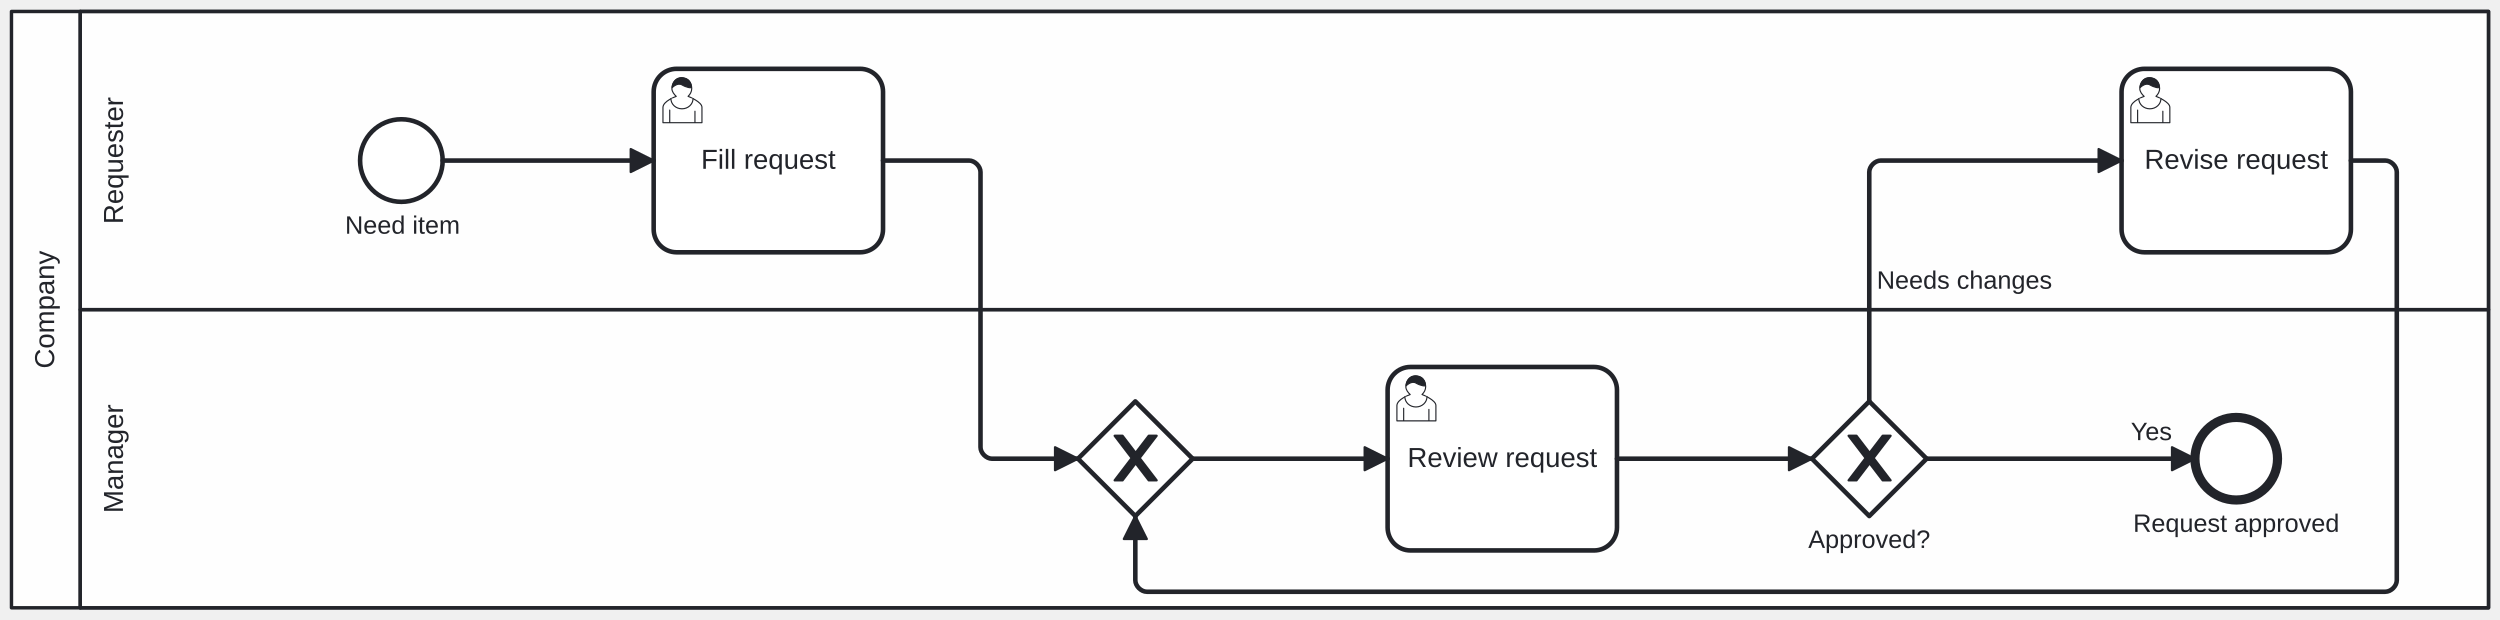
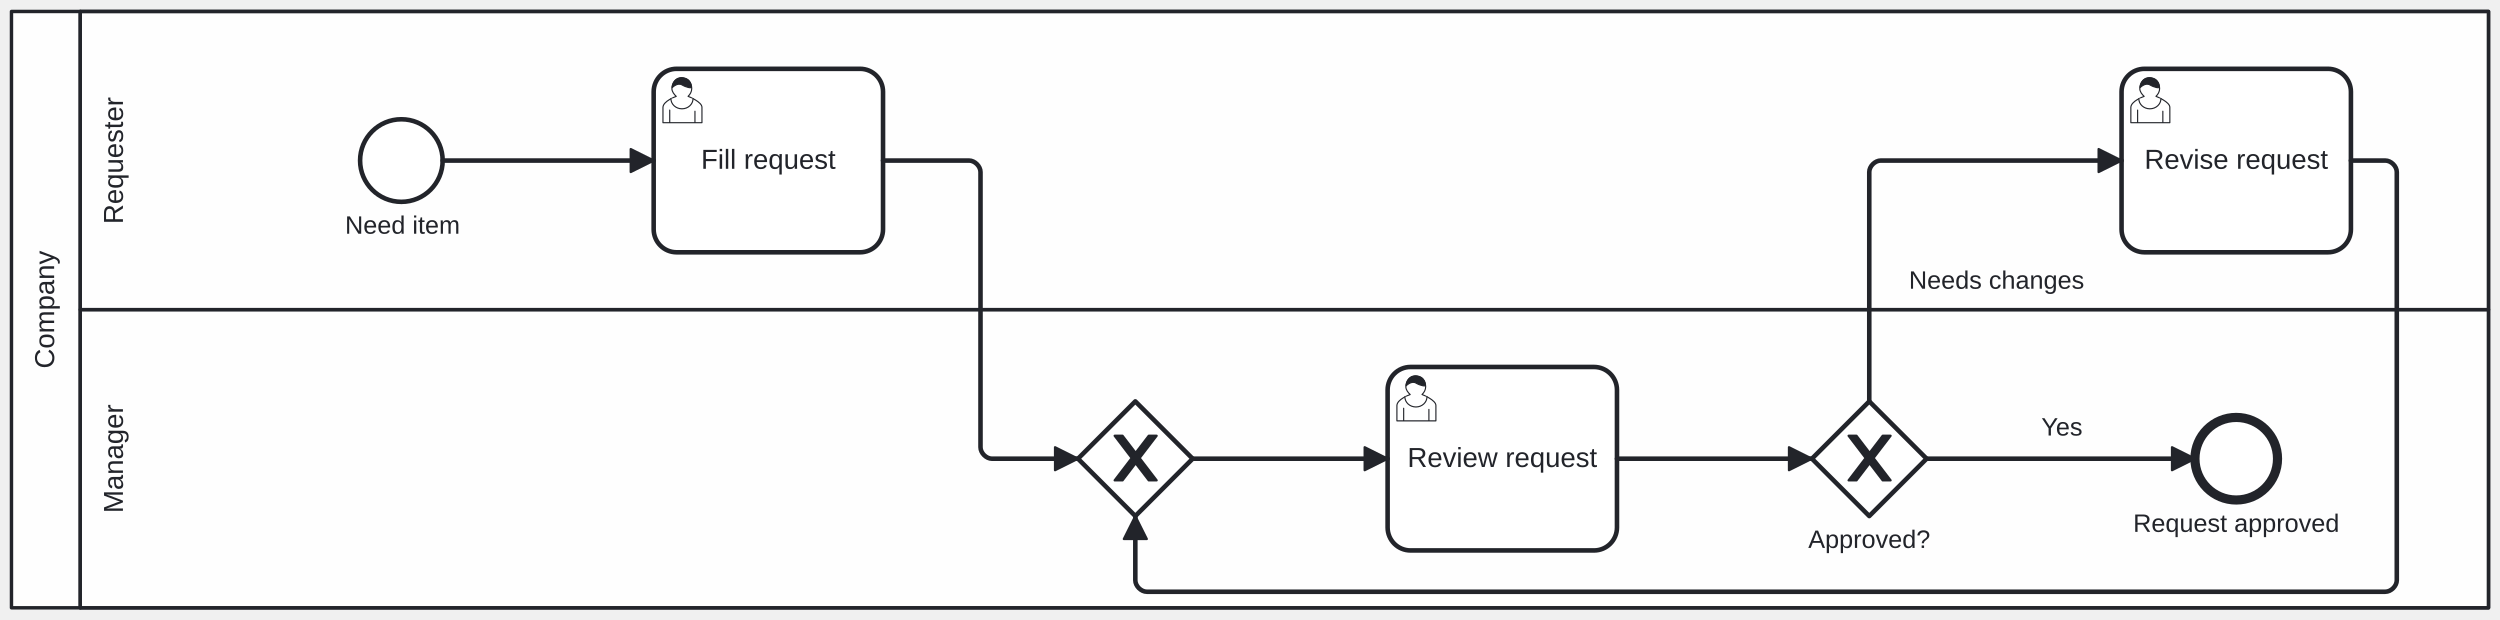
<svg xmlns="http://www.w3.org/2000/svg" width="1090" height="270" viewBox="-5 35 1090 270" version="1.1">
  <g class="djs-group">
    <g class="djs-element djs-shape" data-element-id="Pool_main" style="display: block;" transform="matrix(1 0 0 1 0 40)">
      <g class="djs-visual">
        <rect x="0" y="0" width="1080" height="260" rx="0" ry="0" style="stroke-linecap: round; stroke-linejoin: round; stroke: rgb(34, 36, 42); stroke-width: 1.5px; fill: white; fill-opacity: 0.95;" />
        <path style="fill: none; stroke-linecap: round; stroke-linejoin: round; stroke: rgb(34, 36, 42); stroke-width: 1.5px;" d="M30,0L30,260" />
        <text lineHeight="1.2" class="djs-label" style="font-family: Arial, sans-serif; font-size: 12px; font-weight: normal; fill: rgb(34, 36, 42);" transform="matrix(-1.83697e-16 -1 1 -1.83697e-16 0 260)">
          <tspan x="104.321" y="18.6">Company</tspan>
        </text>
      </g>
      <rect class="djs-hit djs-hit-all" x="0" y="0" width="1080" height="260" style="fill: none; stroke-opacity: 0; stroke: white; stroke-width: 15px;" />
    </g>
    <g class="djs-children">
      <g class="djs-group">
        <g class="djs-element djs-shape" data-element-id="L-Mgr" style="display: block;" transform="matrix(1 0 0 1 30 170)">
          <g class="djs-visual">
            <rect x="0" y="0" width="1050" height="130" rx="0" ry="0" style="stroke-linecap: round; stroke-linejoin: round; stroke: rgb(34, 36, 42); stroke-width: 1.5px; fill: white; fill-opacity: 0.25;" />
            <text lineHeight="1.2" class="djs-label" style="font-family: Arial, sans-serif; font-size: 12px; font-weight: normal; fill: rgb(34, 36, 42);" transform="matrix(-1.83697e-16 -1 1 -1.83697e-16 0 130)">
              <tspan x="41.319" y="18.6">Manager</tspan>
            </text>
          </g>
          <rect class="djs-hit djs-hit-all" x="0" y="0" width="1050" height="130" style="fill: none; stroke-opacity: 0; stroke: white; stroke-width: 15px;" />
        </g>
      </g>
      <g class="djs-group">
        <g class="djs-element djs-shape" data-element-id="L-Req" style="display: block;" transform="matrix(1 0 0 1 30 40)">
          <g class="djs-visual">
            <rect x="0" y="0" width="1050" height="130" rx="0" ry="0" style="stroke-linecap: round; stroke-linejoin: round; stroke: rgb(34, 36, 42); stroke-width: 1.5px; fill: white; fill-opacity: 0.25;" />
            <text lineHeight="1.2" class="djs-label" style="font-family: Arial, sans-serif; font-size: 12px; font-weight: normal; fill: rgb(34, 36, 42);" transform="matrix(-1.83697e-16 -1 1 -1.83697e-16 0 130)">
              <tspan x="37.317" y="18.6">Requester</tspan>
            </text>
          </g>
          <rect class="djs-hit djs-hit-all" x="0" y="0" width="1050" height="130" style="fill: none; stroke-opacity: 0; stroke: white; stroke-width: 15px;" />
        </g>
      </g>
      <g class="djs-group">
        <g class="djs-element djs-shape" data-element-id="E-01" style="display: block;" transform="matrix(1 0 0 1 152 87)">
          <g class="djs-visual">
            <circle cx="18" cy="18" r="18" style="stroke-linecap: round; stroke-linejoin: round; stroke: rgb(34, 36, 42); stroke-width: 2px; fill: white; fill-opacity: 0.95;" />
          </g>
          <rect class="djs-hit djs-hit-all" x="0" y="0" width="36" height="36" style="fill: none; stroke-opacity: 0; stroke: white; stroke-width: 15px;" />
        </g>
      </g>
      <g class="djs-group">
        <g class="djs-element djs-shape" data-element-id="E-01_label" style="display: block;" transform="matrix(1 0 0 1 145 127)">
          <g class="djs-visual">
            <text lineHeight="1.2" class="djs-label" style="font-family: Arial, sans-serif; font-size: 11px; font-weight: normal; fill: rgb(34, 36, 42);">
              <tspan x="0.433" y="9.9">Need item</tspan>
            </text>
          </g>
          <rect class="djs-hit djs-hit-all" x="0" y="0" width="51" height="14" style="fill: none; stroke-opacity: 0; stroke: white; stroke-width: 15px;" />
        </g>
      </g>
      <g class="djs-group">
        <g class="djs-element djs-shape" data-element-id="T-01" style="display: block;" transform="matrix(1 0 0 1 280 65)">
          <g class="djs-visual">
            <rect x="0" y="0" width="100" height="80" rx="10" ry="10" style="stroke-linecap: round; stroke-linejoin: round; stroke: rgb(34, 36, 42); stroke-width: 2px; fill: white; fill-opacity: 0.95;" />
            <text lineHeight="1.2" class="djs-label" style="font-family: Arial, sans-serif; font-size: 12px; font-weight: normal; fill: rgb(34, 36, 42);">
              <tspan x="20.656" y="43.6">Fill request</tspan>
            </text>
            <path d="m 15,12 c 0.909,-0.845 1.594,-2.049 1.594,-3.385 0,-2.554 -1.805,-4.622 -4.357,-4.622 -2.552,0 -4.288,2.068 -4.288,4.622 0,1.348 0.974,2.562 1.896,3.405 -0.529,0.187 -5.669,2.097 -5.794,4.756 v 6.718 h 17 v -6.718 c 0,-2.298 -5.528,-4.595 -6.051,-4.776 zm -8,6 l 0,5.5 m 11,0 l 0,-5" style="fill: white; stroke-linecap: round; stroke-linejoin: round; stroke: rgb(34, 36, 42); stroke-width: 0.5px;" />
            <path d="m 15,12 m 2.162,1.009 c 0,2.447 -2.158,4.431 -4.821,4.431 -2.665,0 -4.822,-1.981 -4.822,-4.431 " style="fill: white; stroke-linecap: round; stroke-linejoin: round; stroke: rgb(34, 36, 42); stroke-width: 0.5px;" />
            <path d="m 15,12 m -6.9,-3.80 c 0,0 2.251,-2.358 4.274,-1.177 2.024,1.181 4.221,1.537 4.124,0.965 -0.098,-0.57 -0.117,-3.791 -4.191,-4.136 -3.575,0.001 -4.208,3.367 -4.207,4.348 z" style="fill: rgb(34, 36, 42); stroke-linecap: round; stroke-linejoin: round; stroke: rgb(34, 36, 42); stroke-width: 0.5px;" />
          </g>
          <rect class="djs-hit djs-hit-all" x="0" y="0" width="100" height="80" style="fill: none; stroke-opacity: 0; stroke: white; stroke-width: 15px;" />
        </g>
      </g>
      <g class="djs-group">
        <g class="djs-element djs-shape" data-element-id="G-02" style="display: block;" transform="matrix(1 0 0 1 465 210)">
          <g class="djs-visual">
            <polygon points="25,0 50,25 25,50 0,25" style="stroke-linecap: round; stroke-linejoin: round; stroke: rgb(34, 36, 42); stroke-width: 2px; fill: white; fill-opacity: 0.95;" />
            <path d="m 16,15 7.429,9.714 -7.429,9.714 3.429,0 5.714,-7.464 5.714,7.464 3.429,0 -7.429,-9.714 7.429,-9.714 -3.429,0 -5.714,7.464 -5.714,-7.464 -3.429,0 z" style="fill: rgb(34, 36, 42); stroke-linecap: round; stroke-linejoin: round; stroke: rgb(34, 36, 42); stroke-width: 1px;" />
          </g>
          <rect class="djs-hit djs-hit-all" x="0" y="0" width="50" height="50" style="fill: none; stroke-opacity: 0; stroke: white; stroke-width: 15px;" />
        </g>
      </g>
      <g class="djs-group">
        <g class="djs-element djs-shape" data-element-id="T-02" style="display: block;" transform="matrix(1 0 0 1 600 195)">
          <g class="djs-visual">
            <rect x="0" y="0" width="100" height="80" rx="10" ry="10" style="stroke-linecap: round; stroke-linejoin: round; stroke: rgb(34, 36, 42); stroke-width: 2px; fill: white; fill-opacity: 0.95;" />
            <text lineHeight="1.2" class="djs-label" style="font-family: Arial, sans-serif; font-size: 12px; font-weight: normal; fill: rgb(34, 36, 42);">
              <tspan x="8.647" y="43.6">Review request</tspan>
            </text>
            <path d="m 15,12 c 0.909,-0.845 1.594,-2.049 1.594,-3.385 0,-2.554 -1.805,-4.622 -4.357,-4.622 -2.552,0 -4.288,2.068 -4.288,4.622 0,1.348 0.974,2.562 1.896,3.405 -0.529,0.187 -5.669,2.097 -5.794,4.756 v 6.718 h 17 v -6.718 c 0,-2.298 -5.528,-4.595 -6.051,-4.776 zm -8,6 l 0,5.5 m 11,0 l 0,-5" style="fill: white; stroke-linecap: round; stroke-linejoin: round; stroke: rgb(34, 36, 42); stroke-width: 0.5px;" />
            <path d="m 15,12 m 2.162,1.009 c 0,2.447 -2.158,4.431 -4.821,4.431 -2.665,0 -4.822,-1.981 -4.822,-4.431 " style="fill: white; stroke-linecap: round; stroke-linejoin: round; stroke: rgb(34, 36, 42); stroke-width: 0.5px;" />
            <path d="m 15,12 m -6.9,-3.80 c 0,0 2.251,-2.358 4.274,-1.177 2.024,1.181 4.221,1.537 4.124,0.965 -0.098,-0.57 -0.117,-3.791 -4.191,-4.136 -3.575,0.001 -4.208,3.367 -4.207,4.348 z" style="fill: rgb(34, 36, 42); stroke-linecap: round; stroke-linejoin: round; stroke: rgb(34, 36, 42); stroke-width: 0.5px;" />
          </g>
          <rect class="djs-hit djs-hit-all" x="0" y="0" width="100" height="80" style="fill: none; stroke-opacity: 0; stroke: white; stroke-width: 15px;" />
        </g>
      </g>
      <g class="djs-group">
        <g class="djs-element djs-shape" data-element-id="G-01" style="display: block;" transform="matrix(1 0 0 1 785 210)">
          <g class="djs-visual">
            <polygon points="25,0 50,25 25,50 0,25" style="stroke-linecap: round; stroke-linejoin: round; stroke: rgb(34, 36, 42); stroke-width: 2px; fill: white; fill-opacity: 0.95;" />
            <path d="m 16,15 7.429,9.714 -7.429,9.714 3.429,0 5.714,-7.464 5.714,7.464 3.429,0 -7.429,-9.714 7.429,-9.714 -3.429,0 -5.714,7.464 -5.714,-7.464 -3.429,0 z" style="fill: rgb(34, 36, 42); stroke-linecap: round; stroke-linejoin: round; stroke: rgb(34, 36, 42); stroke-width: 1px;" />
          </g>
          <rect class="djs-hit djs-hit-all" x="0" y="0" width="50" height="50" style="fill: none; stroke-opacity: 0; stroke: white; stroke-width: 15px;" />
        </g>
      </g>
      <g class="djs-group">
        <g class="djs-element djs-shape" data-element-id="G-01_label" style="display: block;" transform="matrix(1 0 0 1 783 264)">
          <g class="djs-visual">
            <text lineHeight="1.2" class="djs-label" style="font-family: Arial, sans-serif; font-size: 11px; font-weight: normal; fill: rgb(34, 36, 42);">
              <tspan x="0.397" y="9.9">Approved?</tspan>
            </text>
          </g>
          <rect class="djs-hit djs-hit-all" x="0" y="0" width="54" height="14" style="fill: none; stroke-opacity: 0; stroke: white; stroke-width: 15px;" />
        </g>
      </g>
      <g class="djs-group">
        <g class="djs-element djs-shape" data-element-id="T-03" style="display: block;" transform="matrix(1 0 0 1 920 65)">
          <g class="djs-visual">
            <rect x="0" y="0" width="100" height="80" rx="10" ry="10" style="stroke-linecap: round; stroke-linejoin: round; stroke: rgb(34, 36, 42); stroke-width: 2px; fill: white; fill-opacity: 0.95;" />
            <text lineHeight="1.2" class="djs-label" style="font-family: Arial, sans-serif; font-size: 12px; font-weight: normal; fill: rgb(34, 36, 42);">
              <tspan x="9.98" y="43.6">Revise request</tspan>
            </text>
            <path d="m 15,12 c 0.909,-0.845 1.594,-2.049 1.594,-3.385 0,-2.554 -1.805,-4.622 -4.357,-4.622 -2.552,0 -4.288,2.068 -4.288,4.622 0,1.348 0.974,2.562 1.896,3.405 -0.529,0.187 -5.669,2.097 -5.794,4.756 v 6.718 h 17 v -6.718 c 0,-2.298 -5.528,-4.595 -6.051,-4.776 zm -8,6 l 0,5.5 m 11,0 l 0,-5" style="fill: white; stroke-linecap: round; stroke-linejoin: round; stroke: rgb(34, 36, 42); stroke-width: 0.5px;" />
            <path d="m 15,12 m 2.162,1.009 c 0,2.447 -2.158,4.431 -4.821,4.431 -2.665,0 -4.822,-1.981 -4.822,-4.431 " style="fill: white; stroke-linecap: round; stroke-linejoin: round; stroke: rgb(34, 36, 42); stroke-width: 0.5px;" />
            <path d="m 15,12 m -6.9,-3.80 c 0,0 2.251,-2.358 4.274,-1.177 2.024,1.181 4.221,1.537 4.124,0.965 -0.098,-0.57 -0.117,-3.791 -4.191,-4.136 -3.575,0.001 -4.208,3.367 -4.207,4.348 z" style="fill: rgb(34, 36, 42); stroke-linecap: round; stroke-linejoin: round; stroke: rgb(34, 36, 42); stroke-width: 0.5px;" />
          </g>
          <rect class="djs-hit djs-hit-all" x="0" y="0" width="100" height="80" style="fill: none; stroke-opacity: 0; stroke: white; stroke-width: 15px;" />
        </g>
      </g>
      <g class="djs-group">
        <g class="djs-element djs-shape" data-element-id="E-02" style="display: block;" transform="matrix(1 0 0 1 952 217)">
          <g class="djs-visual">
            <circle cx="18" cy="18" r="18" style="stroke-linecap: round; stroke-linejoin: round; stroke: rgb(34, 36, 42); stroke-width: 4px; fill: white; fill-opacity: 0.95;" />
          </g>
          <rect class="djs-hit djs-hit-all" x="0" y="0" width="36" height="36" style="fill: none; stroke-opacity: 0; stroke: white; stroke-width: 15px;" />
        </g>
      </g>
      <g class="djs-group">
        <g class="djs-element djs-shape" data-element-id="E-02_label" style="display: block;" transform="matrix(1 0 0 1 925 257)">
          <g class="djs-visual">
            <text lineHeight="1.2" class="djs-label" style="font-family: Arial, sans-serif; font-size: 11px; font-weight: normal; fill: rgb(34, 36, 42);">
              <tspan x="0.052" y="9.9">Request approved</tspan>
            </text>
          </g>
          <rect class="djs-hit djs-hit-all" x="0" y="0" width="90" height="14" style="fill: none; stroke-opacity: 0; stroke: white; stroke-width: 15px;" />
        </g>
      </g>
      <g class="djs-group">
        <g class="djs-element djs-connection" data-element-id="Flow_1" style="display: block;">
          <g class="djs-visual">
            <defs>
-               <marker id="marker-e0bcdd7z5o4kjc5ymp11n0mvp" viewBox="0 0 20 20" refX="11" refY="10" markerWidth="10" markerHeight="10" orient="auto">
-                 <path d="M 1 5 L 11 10 L 1 15 Z" style="stroke-linecap: round; stroke-linejoin: round; stroke: rgb(34, 36, 42); stroke-width: 1px; fill: rgb(34, 36, 42);" />
-               </marker>
-             </defs>
-             <path data-corner-radius="5" style="fill: none; stroke-linecap: round; stroke-linejoin: round; stroke: rgb(34, 36, 42); stroke-width: 2px; marker-end: url('#marker-e0bcdd7z5o4kjc5ymp11n0mvp');" d="M188,105L280,105" />
+               <marker id="marker-b3h40mkga0fodxkfgw5c4be4a" viewBox="0 0 20 20" refX="11" refY="10" markerWidth="10" markerHeight="10" orient="auto">
+                 <path d="M 1 5 L 11 10 L 1 15 Z" style="stroke-linecap: round; stroke-linejoin: round; stroke: rgb(34, 36, 42); stroke-width: 1px; fill: rgb(34, 36, 42);" />
+               </marker>
+             </defs>
+             <path data-corner-radius="5" style="fill: none; stroke-linecap: round; stroke-linejoin: round; stroke: rgb(34, 36, 42); stroke-width: 2px; marker-end: url('#marker-b3h40mkga0fodxkfgw5c4be4a');" d="M188,105L280,105" />
          </g>
          <path d="M188,105L280,105" class="djs-hit djs-hit-stroke" style="fill: none; stroke-opacity: 0; stroke: white; stroke-width: 15px;" />
        </g>
      </g>
      <g class="djs-group">
        <g class="djs-element djs-connection" data-element-id="Flow_2" style="display: block;">
          <g class="djs-visual">
            <defs>
-               <marker id="marker-ckxj4yklmm3b6oifyn7izz9o9" viewBox="0 0 20 20" refX="11" refY="10" markerWidth="10" markerHeight="10" orient="auto">
-                 <path d="M 1 5 L 11 10 L 1 15 Z" style="stroke-linecap: round; stroke-linejoin: round; stroke: rgb(34, 36, 42); stroke-width: 1px; fill: rgb(34, 36, 42);" />
-               </marker>
-             </defs>
-             <path data-corner-radius="5" style="fill: none; stroke-linecap: round; stroke-linejoin: round; stroke: rgb(34, 36, 42); stroke-width: 2px; marker-end: url('#marker-ckxj4yklmm3b6oifyn7izz9o9');" d="M380,105L417.5,105C420,105,422.5,107.5,422.5,110L422.5,230C422.5,232.5,425,235,427.5,235L465,235" />
+               <marker id="marker-1pwx1wowusle61klmjnl569dy" viewBox="0 0 20 20" refX="11" refY="10" markerWidth="10" markerHeight="10" orient="auto">
+                 <path d="M 1 5 L 11 10 L 1 15 Z" style="stroke-linecap: round; stroke-linejoin: round; stroke: rgb(34, 36, 42); stroke-width: 1px; fill: rgb(34, 36, 42);" />
+               </marker>
+             </defs>
+             <path data-corner-radius="5" style="fill: none; stroke-linecap: round; stroke-linejoin: round; stroke: rgb(34, 36, 42); stroke-width: 2px; marker-end: url('#marker-1pwx1wowusle61klmjnl569dy');" d="M380,105L417.5,105C420,105,422.5,107.5,422.5,110L422.5,230C422.5,232.5,425,235,427.5,235L465,235" />
          </g>
          <path d="M380,105L422.5,105L422.5,235L465,235" class="djs-hit djs-hit-stroke" style="fill: none; stroke-opacity: 0; stroke: white; stroke-width: 15px;" />
        </g>
      </g>
      <g class="djs-group">
        <g class="djs-element djs-connection" data-element-id="Flow_3" style="display: block;">
          <g class="djs-visual">
            <defs>
-               <marker id="marker-bdwxwij5ujxrkfmvysyugvj20" viewBox="0 0 20 20" refX="11" refY="10" markerWidth="10" markerHeight="10" orient="auto">
-                 <path d="M 1 5 L 11 10 L 1 15 Z" style="stroke-linecap: round; stroke-linejoin: round; stroke: rgb(34, 36, 42); stroke-width: 1px; fill: rgb(34, 36, 42);" />
-               </marker>
-             </defs>
-             <path data-corner-radius="5" style="fill: none; stroke-linecap: round; stroke-linejoin: round; stroke: rgb(34, 36, 42); stroke-width: 2px; marker-end: url('#marker-bdwxwij5ujxrkfmvysyugvj20');" d="M700,235L785,235" />
+               <marker id="marker-5iyy804jrj3efmtasxohrwdqm" viewBox="0 0 20 20" refX="11" refY="10" markerWidth="10" markerHeight="10" orient="auto">
+                 <path d="M 1 5 L 11 10 L 1 15 Z" style="stroke-linecap: round; stroke-linejoin: round; stroke: rgb(34, 36, 42); stroke-width: 1px; fill: rgb(34, 36, 42);" />
+               </marker>
+             </defs>
+             <path data-corner-radius="5" style="fill: none; stroke-linecap: round; stroke-linejoin: round; stroke: rgb(34, 36, 42); stroke-width: 2px; marker-end: url('#marker-5iyy804jrj3efmtasxohrwdqm');" d="M700,235L785,235" />
          </g>
          <path d="M700,235L785,235" class="djs-hit djs-hit-stroke" style="fill: none; stroke-opacity: 0; stroke: white; stroke-width: 15px;" />
        </g>
      </g>
      <g class="djs-group">
        <g class="djs-element djs-connection" data-element-id="Flow_4" style="display: block;">
          <g class="djs-visual">
            <defs>
-               <marker id="marker-cvkfbwtvn2re5373phylpizgv" viewBox="0 0 20 20" refX="11" refY="10" markerWidth="10" markerHeight="10" orient="auto">
-                 <path d="M 1 5 L 11 10 L 1 15 Z" style="stroke-linecap: round; stroke-linejoin: round; stroke: rgb(34, 36, 42); stroke-width: 1px; fill: rgb(34, 36, 42);" />
-               </marker>
-             </defs>
-             <path data-corner-radius="5" style="fill: none; stroke-linecap: round; stroke-linejoin: round; stroke: rgb(34, 36, 42); stroke-width: 2px; marker-end: url('#marker-cvkfbwtvn2re5373phylpizgv');" d="M835,235L952,235" />
+               <marker id="marker-9eak4ww07yea47n64rt53tl0x" viewBox="0 0 20 20" refX="11" refY="10" markerWidth="10" markerHeight="10" orient="auto">
+                 <path d="M 1 5 L 11 10 L 1 15 Z" style="stroke-linecap: round; stroke-linejoin: round; stroke: rgb(34, 36, 42); stroke-width: 1px; fill: rgb(34, 36, 42);" />
+               </marker>
+             </defs>
+             <path data-corner-radius="5" style="fill: none; stroke-linecap: round; stroke-linejoin: round; stroke: rgb(34, 36, 42); stroke-width: 2px; marker-end: url('#marker-9eak4ww07yea47n64rt53tl0x');" d="M835,235L952,235" />
          </g>
          <path d="M835,235L952,235" class="djs-hit djs-hit-stroke" style="fill: none; stroke-opacity: 0; stroke: white; stroke-width: 15px;" />
        </g>
      </g>
      <g class="djs-group">
-         <g class="djs-element djs-shape" data-element-id="Flow_4_label" style="display: block;" transform="matrix(1 0 0 1 924 217)">
+         <g class="djs-element djs-shape" data-element-id="Flow_4_label" style="display: block;" transform="matrix(1 0 0 1 885 215)">
          <g class="djs-visual">
            <text lineHeight="1.2" class="djs-label" style="font-family: Arial, sans-serif; font-size: 11px; font-weight: normal; fill: rgb(34, 36, 42);">
              <tspan x="0.028" y="9.9">Yes</tspan>
            </text>
          </g>
          <rect class="djs-hit djs-hit-all" x="0" y="0" width="18" height="14" style="fill: none; stroke-opacity: 0; stroke: white; stroke-width: 15px;" />
        </g>
      </g>
      <g class="djs-group">
        <g class="djs-element djs-connection" data-element-id="Flow_5" style="display: block;">
          <g class="djs-visual">
            <defs>
-               <marker id="marker-1erlywum13o55gu6n50qurice" viewBox="0 0 20 20" refX="11" refY="10" markerWidth="10" markerHeight="10" orient="auto">
-                 <path d="M 1 5 L 11 10 L 1 15 Z" style="stroke-linecap: round; stroke-linejoin: round; stroke: rgb(34, 36, 42); stroke-width: 1px; fill: rgb(34, 36, 42);" />
-               </marker>
-             </defs>
-             <path data-corner-radius="5" style="fill: none; stroke-linecap: round; stroke-linejoin: round; stroke: rgb(34, 36, 42); stroke-width: 2px; marker-end: url('#marker-1erlywum13o55gu6n50qurice');" d="M810,210L810,110C810,107.5,812.5,105,815,105L920,105" />
+               <marker id="marker-ca3lrwwbkcvin69camex9wb65" viewBox="0 0 20 20" refX="11" refY="10" markerWidth="10" markerHeight="10" orient="auto">
+                 <path d="M 1 5 L 11 10 L 1 15 Z" style="stroke-linecap: round; stroke-linejoin: round; stroke: rgb(34, 36, 42); stroke-width: 1px; fill: rgb(34, 36, 42);" />
+               </marker>
+             </defs>
+             <path data-corner-radius="5" style="fill: none; stroke-linecap: round; stroke-linejoin: round; stroke: rgb(34, 36, 42); stroke-width: 2px; marker-end: url('#marker-ca3lrwwbkcvin69camex9wb65');" d="M810,210L810,110C810,107.5,812.5,105,815,105L920,105" />
          </g>
          <path d="M810,210L810,105L920,105" class="djs-hit djs-hit-stroke" style="fill: none; stroke-opacity: 0; stroke: white; stroke-width: 15px;" />
        </g>
      </g>
      <g class="djs-group">
-         <g class="djs-element djs-shape" data-element-id="Flow_5_label" style="display: block;" transform="matrix(1 0 0 1 813 151)">
+         <g class="djs-element djs-shape" data-element-id="Flow_5_label" style="display: block;" transform="matrix(1 0 0 1 827 151)">
          <g class="djs-visual">
            <text lineHeight="1.2" class="djs-label" style="font-family: Arial, sans-serif; font-size: 11px; font-weight: normal; fill: rgb(34, 36, 42);">
              <tspan x="0.279" y="9.9">Needs changes</tspan>
            </text>
          </g>
          <rect class="djs-hit djs-hit-all" x="0" y="0" width="77" height="14" style="fill: none; stroke-opacity: 0; stroke: white; stroke-width: 15px;" />
        </g>
      </g>
      <g class="djs-group">
        <g class="djs-element djs-connection" data-element-id="Flow_6" style="display: block;">
          <g class="djs-visual">
            <defs>
-               <marker id="marker-6hiv6nvfb58t4tqk2cr1efamk" viewBox="0 0 20 20" refX="11" refY="10" markerWidth="10" markerHeight="10" orient="auto">
-                 <path d="M 1 5 L 11 10 L 1 15 Z" style="stroke-linecap: round; stroke-linejoin: round; stroke: rgb(34, 36, 42); stroke-width: 1px; fill: rgb(34, 36, 42);" />
-               </marker>
-             </defs>
-             <path data-corner-radius="5" style="fill: none; stroke-linecap: round; stroke-linejoin: round; stroke: rgb(34, 36, 42); stroke-width: 2px; marker-end: url('#marker-6hiv6nvfb58t4tqk2cr1efamk');" d="M1020,105L1035,105C1037.5,105,1040,107.5,1040,110L1040,288C1040,290.5,1037.5,293,1035,293L495,293C492.5,293,490,290.5,490,288L490,260" />
+               <marker id="marker-80brcjtuc3s2k8x06bauu53rt" viewBox="0 0 20 20" refX="11" refY="10" markerWidth="10" markerHeight="10" orient="auto">
+                 <path d="M 1 5 L 11 10 L 1 15 Z" style="stroke-linecap: round; stroke-linejoin: round; stroke: rgb(34, 36, 42); stroke-width: 1px; fill: rgb(34, 36, 42);" />
+               </marker>
+             </defs>
+             <path data-corner-radius="5" style="fill: none; stroke-linecap: round; stroke-linejoin: round; stroke: rgb(34, 36, 42); stroke-width: 2px; marker-end: url('#marker-80brcjtuc3s2k8x06bauu53rt');" d="M1020,105L1035,105C1037.5,105,1040,107.5,1040,110L1040,288C1040,290.5,1037.5,293,1035,293L495,293C492.5,293,490,290.5,490,288L490,260" />
          </g>
          <path d="M1020,105L1040,105L1040,293L490,293L490,260" class="djs-hit djs-hit-stroke" style="fill: none; stroke-opacity: 0; stroke: white; stroke-width: 15px;" />
        </g>
      </g>
      <g class="djs-group">
        <g class="djs-element djs-connection" data-element-id="Flow_7" style="display: block;">
          <g class="djs-visual">
            <defs>
-               <marker id="marker-2yxfsvtxqo2cia4qasbht9ppd" viewBox="0 0 20 20" refX="11" refY="10" markerWidth="10" markerHeight="10" orient="auto">
-                 <path d="M 1 5 L 11 10 L 1 15 Z" style="stroke-linecap: round; stroke-linejoin: round; stroke: rgb(34, 36, 42); stroke-width: 1px; fill: rgb(34, 36, 42);" />
-               </marker>
-             </defs>
-             <path data-corner-radius="5" style="fill: none; stroke-linecap: round; stroke-linejoin: round; stroke: rgb(34, 36, 42); stroke-width: 2px; marker-end: url('#marker-2yxfsvtxqo2cia4qasbht9ppd');" d="M515,235L600,235" />
+               <marker id="marker-2ir6z0ba2nt5m48zgejn1rir8" viewBox="0 0 20 20" refX="11" refY="10" markerWidth="10" markerHeight="10" orient="auto">
+                 <path d="M 1 5 L 11 10 L 1 15 Z" style="stroke-linecap: round; stroke-linejoin: round; stroke: rgb(34, 36, 42); stroke-width: 1px; fill: rgb(34, 36, 42);" />
+               </marker>
+             </defs>
+             <path data-corner-radius="5" style="fill: none; stroke-linecap: round; stroke-linejoin: round; stroke: rgb(34, 36, 42); stroke-width: 2px; marker-end: url('#marker-2ir6z0ba2nt5m48zgejn1rir8');" d="M515,235L600,235" />
          </g>
          <path d="M515,235L600,235" class="djs-hit djs-hit-stroke" style="fill: none; stroke-opacity: 0; stroke: white; stroke-width: 15px;" />
        </g>
      </g>
    </g>
  </g>
</svg>
